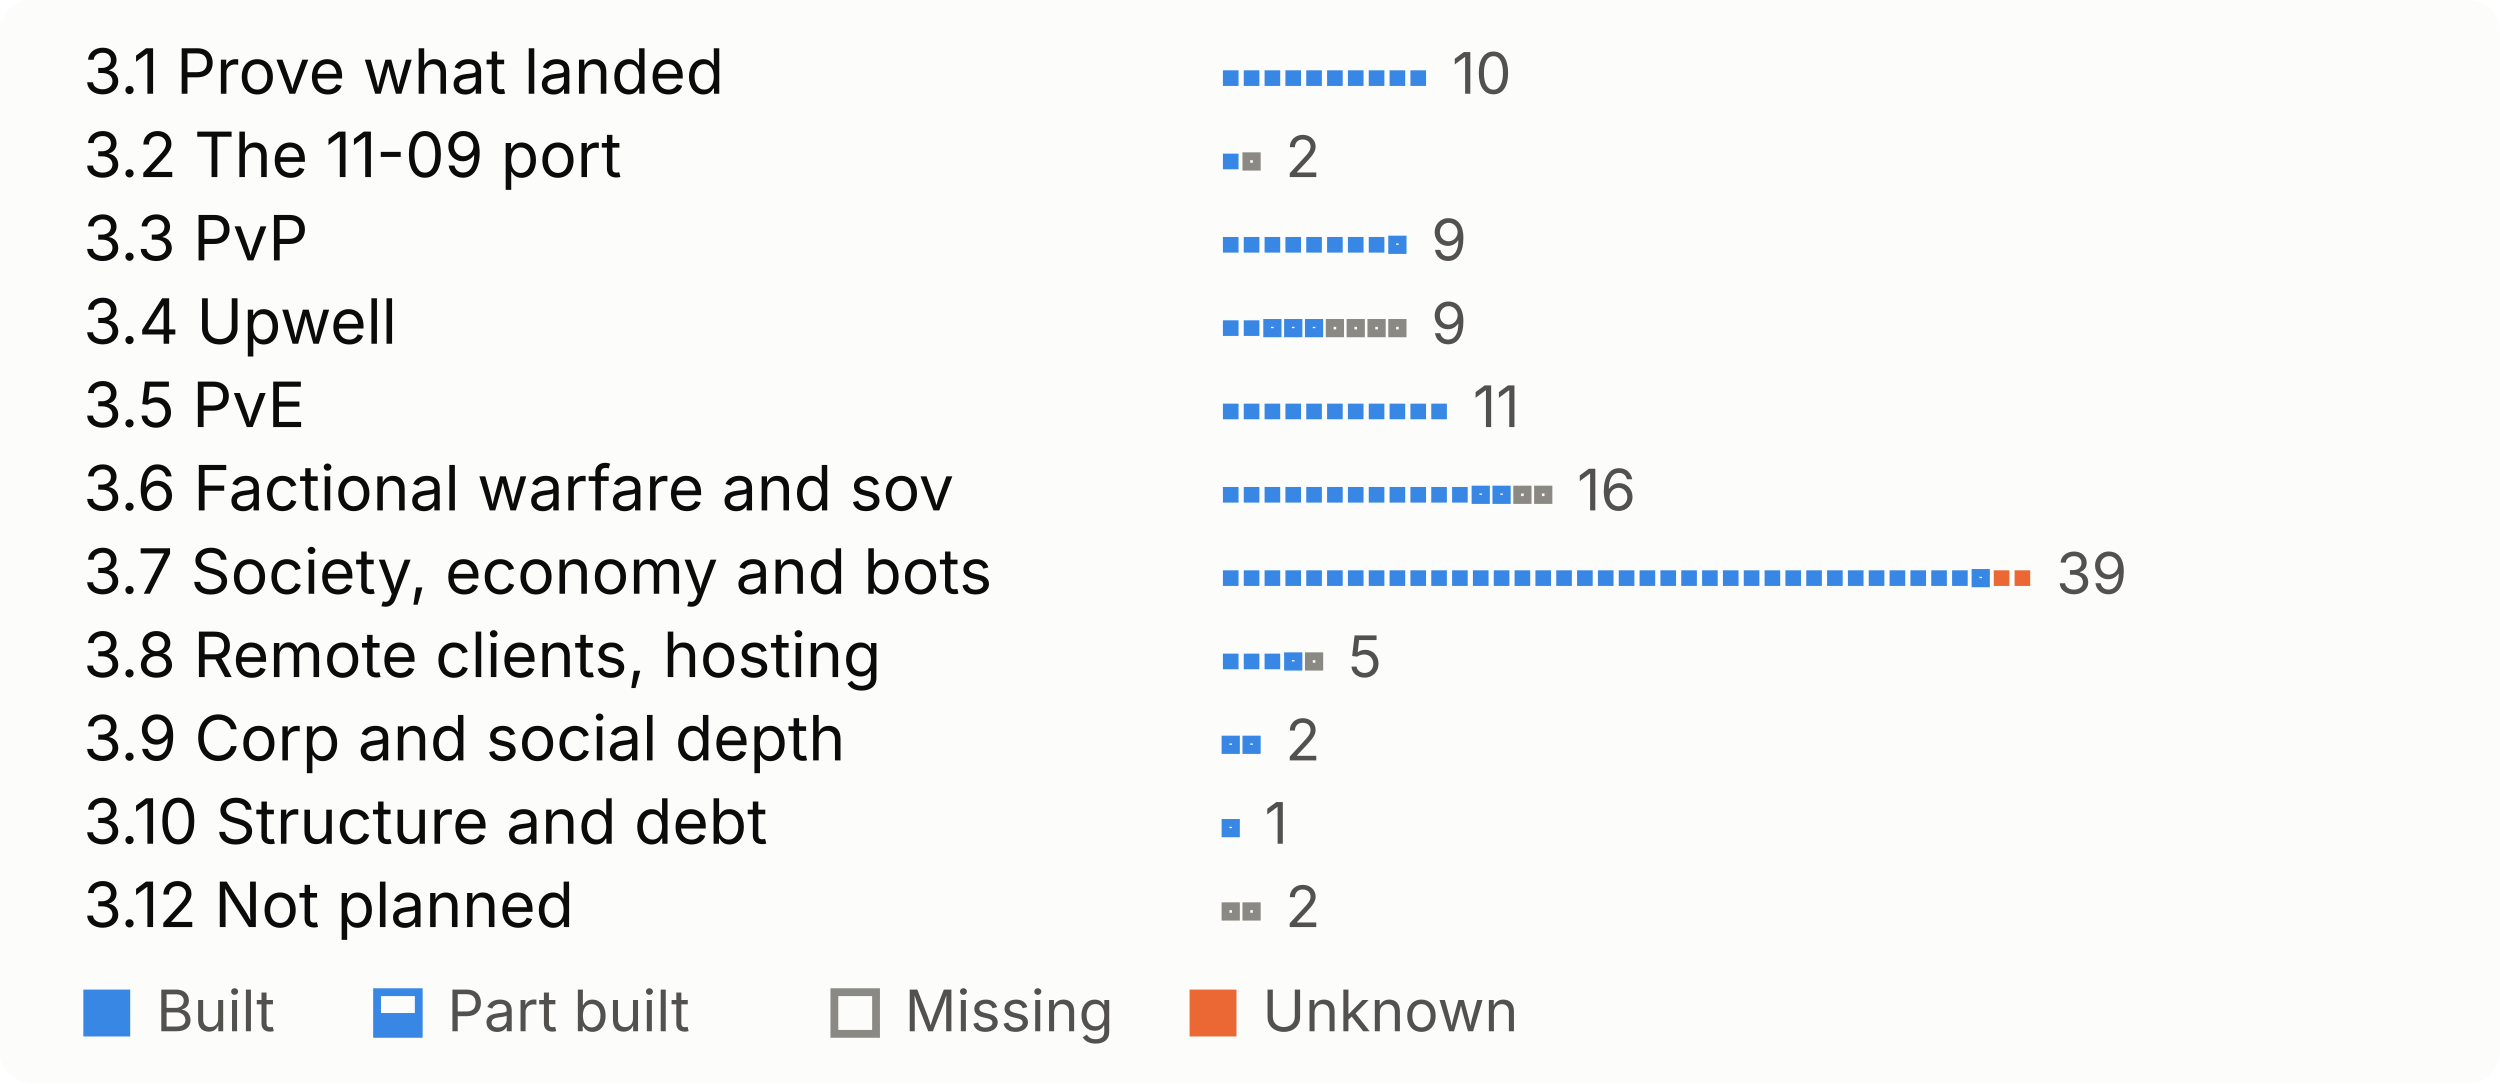
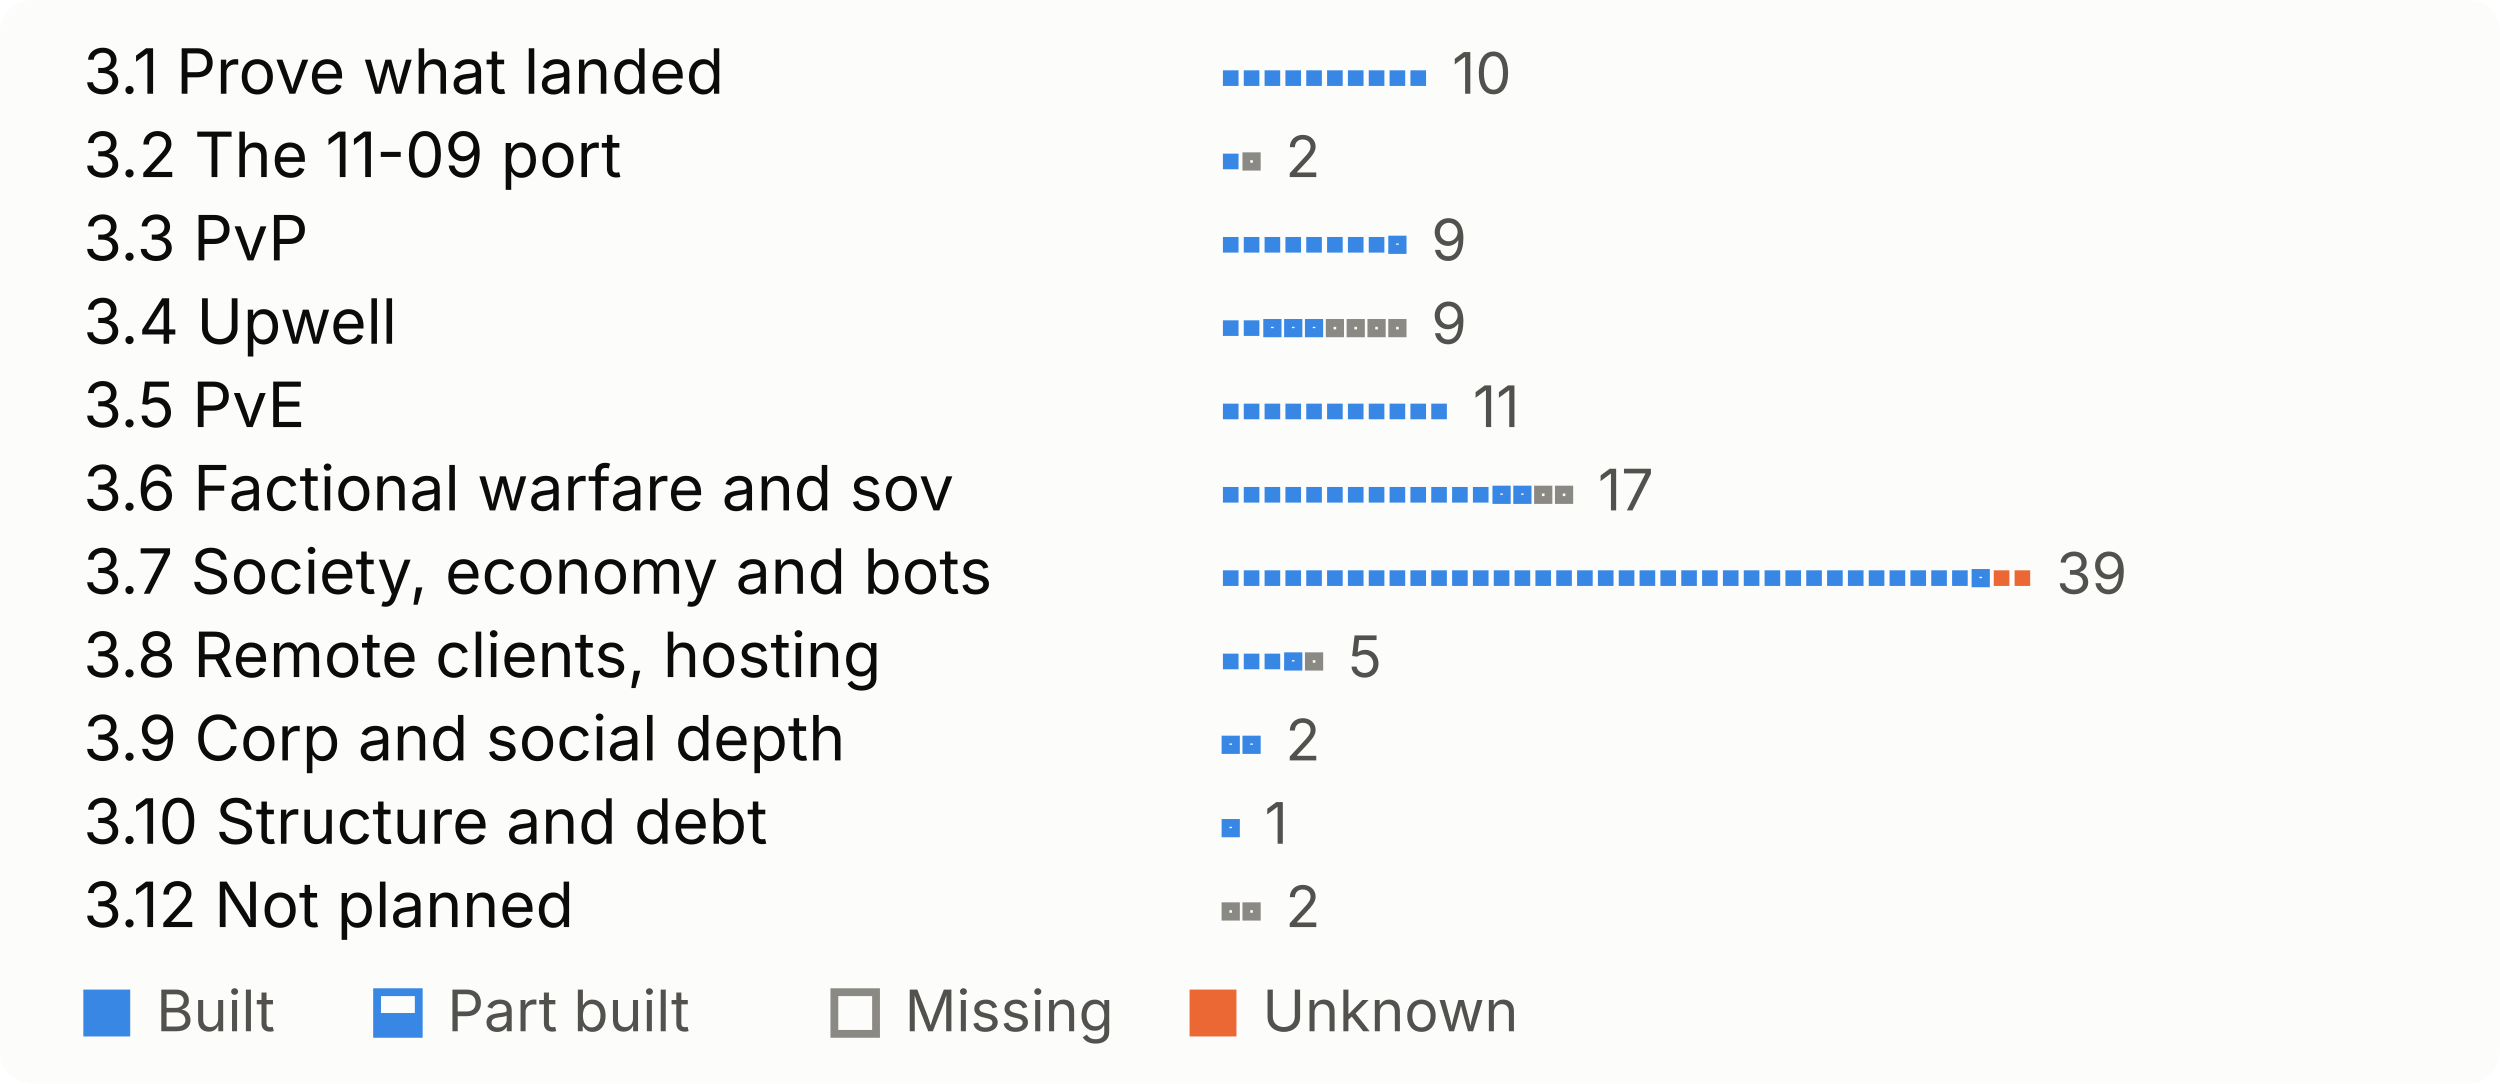
<svg xmlns="http://www.w3.org/2000/svg" width="480" height="208" viewBox="0 0 480 208" role="img" aria-label="What is left, by theme, one mark per open feature">
  <style>
.bg{fill:#fcfcfb}.t{fill:#0b0b0b}.s{fill:#52514e}.rule{fill:#e1e0d9}
.proved{fill:#184f95}.built{fill:#3987e5}.unknown{fill:#eb6834}
.part-o{fill:none;stroke:#3987e5;stroke-width:1.5}.part-f{fill:#3987e5}
.missing{fill:none;stroke:#8a8984;stroke-width:1.5}
.pass{fill:#184f95}.fail{fill:#eb6834}.none{fill:none;stroke:#8a8984;stroke-width:1.5}
@media (prefers-color-scheme:dark){
.bg{fill:#1a1a19}.t{fill:#f0efec}.s{fill:#c3c2b7}.rule{fill:#383835}
.proved{fill:#86b6ef}.built{fill:#3987e5}.unknown{fill:#d95926}
.part-o{stroke:#3987e5}.part-f{fill:#3987e5}
.missing{stroke:#8d8c85}
.pass{fill:#86b6ef}.fail{fill:#d95926}.none{stroke:#8d8c85}
}
text{font-family:system-ui,-apple-system,"Segoe UI",sans-serif;font-size:12px}
.big{font-size:26px;font-weight:600}.b{font-weight:600}.xs{font-size:11px}
</style>
  <rect width="480" height="208" rx="6" class="bg" />
  <text x="16.0" y="18.0" class="t">3.1 Prove what landed</text>
  <rect x="234.8" y="13.5" width="3" height="3" class="built" />
  <rect x="238.8" y="13.5" width="3" height="3" class="built" />
  <rect x="242.8" y="13.5" width="3" height="3" class="built" />
  <rect x="246.8" y="13.5" width="3" height="3" class="built" />
  <rect x="250.8" y="13.5" width="3" height="3" class="built" />
  <rect x="254.8" y="13.5" width="3" height="3" class="built" />
  <rect x="258.8" y="13.5" width="3" height="3" class="built" />
  <rect x="262.8" y="13.5" width="3" height="3" class="built" />
  <rect x="266.8" y="13.5" width="3" height="3" class="built" />
  <rect x="270.8" y="13.5" width="3" height="3" class="built" />
  <text x="278.8" y="18.0" class="s xs">10</text>
  <text x="16.0" y="34.0" class="t">3.2 The 11-09 port</text>
  <rect x="234.8" y="29.5" width="3" height="3" class="built" />
  <rect x="239.3" y="30.0" width="2" height="2" fill="none" class="missing" />
  <text x="246.8" y="34.0" class="s xs">2</text>
  <text x="16.0" y="50.0" class="t">3.3 PvP</text>
  <rect x="234.8" y="45.5" width="3" height="3" class="built" />
  <rect x="238.8" y="45.5" width="3" height="3" class="built" />
  <rect x="242.8" y="45.5" width="3" height="3" class="built" />
  <rect x="246.8" y="45.5" width="3" height="3" class="built" />
  <rect x="250.8" y="45.5" width="3" height="3" class="built" />
  <rect x="254.8" y="45.5" width="3" height="3" class="built" />
  <rect x="258.8" y="45.5" width="3" height="3" class="built" />
  <rect x="262.8" y="45.5" width="3" height="3" class="built" />
  <rect x="267.3" y="46.0" width="2" height="2" fill="none" class="part-o" />
  <rect x="266.8" y="47.0" width="3" height="1.5" class="part-f" />
  <text x="274.8" y="50.0" class="s xs">9</text>
  <text x="16.0" y="66.0" class="t">3.4 Upwell</text>
  <rect x="234.8" y="61.5" width="3" height="3" class="built" />
  <rect x="238.8" y="61.5" width="3" height="3" class="built" />
  <rect x="243.3" y="62.0" width="2" height="2" fill="none" class="part-o" />
  <rect x="242.8" y="63.0" width="3" height="1.5" class="part-f" />
  <rect x="247.3" y="62.0" width="2" height="2" fill="none" class="part-o" />
  <rect x="246.8" y="63.0" width="3" height="1.5" class="part-f" />
  <rect x="251.3" y="62.0" width="2" height="2" fill="none" class="part-o" />
  <rect x="250.8" y="63.0" width="3" height="1.5" class="part-f" />
  <rect x="255.3" y="62.0" width="2" height="2" fill="none" class="missing" />
  <rect x="259.3" y="62.0" width="2" height="2" fill="none" class="missing" />
  <rect x="263.3" y="62.0" width="2" height="2" fill="none" class="missing" />
  <rect x="267.3" y="62.0" width="2" height="2" fill="none" class="missing" />
  <text x="274.8" y="66.0" class="s xs">9</text>
  <text x="16.0" y="82.0" class="t">3.5 PvE</text>
  <rect x="234.8" y="77.5" width="3" height="3" class="built" />
  <rect x="238.8" y="77.5" width="3" height="3" class="built" />
  <rect x="242.8" y="77.5" width="3" height="3" class="built" />
  <rect x="246.8" y="77.5" width="3" height="3" class="built" />
  <rect x="250.8" y="77.5" width="3" height="3" class="built" />
  <rect x="254.8" y="77.5" width="3" height="3" class="built" />
  <rect x="258.8" y="77.5" width="3" height="3" class="built" />
  <rect x="262.8" y="77.5" width="3" height="3" class="built" />
  <rect x="266.8" y="77.5" width="3" height="3" class="built" />
  <rect x="270.8" y="77.5" width="3" height="3" class="built" />
  <rect x="274.8" y="77.5" width="3" height="3" class="built" />
  <text x="282.8" y="82.0" class="s xs">11</text>
  <text x="16.0" y="98.0" class="t">3.6 Factional warfare and sov</text>
  <rect x="234.8" y="93.5" width="3" height="3" class="built" />
  <rect x="238.8" y="93.5" width="3" height="3" class="built" />
  <rect x="242.8" y="93.5" width="3" height="3" class="built" />
  <rect x="246.8" y="93.5" width="3" height="3" class="built" />
  <rect x="250.8" y="93.5" width="3" height="3" class="built" />
  <rect x="254.8" y="93.5" width="3" height="3" class="built" />
  <rect x="258.8" y="93.5" width="3" height="3" class="built" />
  <rect x="262.8" y="93.5" width="3" height="3" class="built" />
  <rect x="266.8" y="93.5" width="3" height="3" class="built" />
  <rect x="270.8" y="93.5" width="3" height="3" class="built" />
  <rect x="274.8" y="93.5" width="3" height="3" class="built" />
  <rect x="278.8" y="93.5" width="3" height="3" class="built" />
-   <rect x="283.3" y="94.0" width="2" height="2" fill="none" class="part-o" />
-   <rect x="282.8" y="95.0" width="3" height="1.5" class="part-f" />
+   <rect x="282.8" y="93.5" width="3" height="3" class="built" />
  <rect x="287.3" y="94.0" width="2" height="2" fill="none" class="part-o" />
  <rect x="286.8" y="95.0" width="3" height="1.5" class="part-f" />
-   <rect x="291.3" y="94.0" width="2" height="2" fill="none" class="missing" />
+   <rect x="291.3" y="94.0" width="2" height="2" fill="none" class="part-o" />
+   <rect x="290.8" y="95.0" width="3" height="1.5" class="part-f" />
  <rect x="295.3" y="94.0" width="2" height="2" fill="none" class="missing" />
-   <text x="302.8" y="98.0" class="s xs">16</text>
+   <rect x="299.3" y="94.0" width="2" height="2" fill="none" class="missing" />
+   <text x="306.8" y="98.0" class="s xs">17</text>
  <text x="16.0" y="114.0" class="t">3.7 Society, economy and bots</text>
  <rect x="234.8" y="109.5" width="3" height="3" class="built" />
  <rect x="238.8" y="109.5" width="3" height="3" class="built" />
  <rect x="242.8" y="109.5" width="3" height="3" class="built" />
  <rect x="246.8" y="109.5" width="3" height="3" class="built" />
  <rect x="250.8" y="109.5" width="3" height="3" class="built" />
  <rect x="254.8" y="109.5" width="3" height="3" class="built" />
  <rect x="258.8" y="109.5" width="3" height="3" class="built" />
  <rect x="262.8" y="109.5" width="3" height="3" class="built" />
  <rect x="266.8" y="109.5" width="3" height="3" class="built" />
  <rect x="270.8" y="109.5" width="3" height="3" class="built" />
  <rect x="274.8" y="109.5" width="3" height="3" class="built" />
  <rect x="278.8" y="109.5" width="3" height="3" class="built" />
  <rect x="282.8" y="109.5" width="3" height="3" class="built" />
  <rect x="286.8" y="109.5" width="3" height="3" class="built" />
  <rect x="290.8" y="109.5" width="3" height="3" class="built" />
  <rect x="294.8" y="109.5" width="3" height="3" class="built" />
  <rect x="298.8" y="109.5" width="3" height="3" class="built" />
  <rect x="302.8" y="109.5" width="3" height="3" class="built" />
  <rect x="306.8" y="109.5" width="3" height="3" class="built" />
  <rect x="310.8" y="109.5" width="3" height="3" class="built" />
  <rect x="314.8" y="109.5" width="3" height="3" class="built" />
  <rect x="318.8" y="109.5" width="3" height="3" class="built" />
  <rect x="322.8" y="109.5" width="3" height="3" class="built" />
  <rect x="326.8" y="109.5" width="3" height="3" class="built" />
  <rect x="330.8" y="109.5" width="3" height="3" class="built" />
  <rect x="334.8" y="109.5" width="3" height="3" class="built" />
  <rect x="338.8" y="109.5" width="3" height="3" class="built" />
  <rect x="342.8" y="109.5" width="3" height="3" class="built" />
  <rect x="346.8" y="109.5" width="3" height="3" class="built" />
  <rect x="350.8" y="109.5" width="3" height="3" class="built" />
  <rect x="354.8" y="109.5" width="3" height="3" class="built" />
  <rect x="358.8" y="109.5" width="3" height="3" class="built" />
  <rect x="362.8" y="109.5" width="3" height="3" class="built" />
  <rect x="366.8" y="109.5" width="3" height="3" class="built" />
  <rect x="370.8" y="109.5" width="3" height="3" class="built" />
  <rect x="374.8" y="109.5" width="3" height="3" class="built" />
  <rect x="379.3" y="110.0" width="2" height="2" fill="none" class="part-o" />
  <rect x="378.8" y="111.0" width="3" height="1.5" class="part-f" />
  <rect x="382.8" y="109.5" width="3" height="3" class="unknown" />
  <rect x="386.8" y="109.5" width="3" height="3" class="unknown" />
  <text x="394.8" y="114.0" class="s xs">39</text>
  <text x="16.0" y="130.0" class="t">3.8 Remote clients, hosting</text>
  <rect x="234.8" y="125.5" width="3" height="3" class="built" />
  <rect x="238.8" y="125.5" width="3" height="3" class="built" />
  <rect x="242.8" y="125.5" width="3" height="3" class="built" />
  <rect x="247.3" y="126.0" width="2" height="2" fill="none" class="part-o" />
  <rect x="246.8" y="127.0" width="3" height="1.5" class="part-f" />
  <rect x="251.3" y="126.0" width="2" height="2" fill="none" class="missing" />
  <text x="258.8" y="130.0" class="s xs">5</text>
  <text x="16.0" y="146.0" class="t">3.9 Corp and social depth</text>
  <rect x="235.3" y="142.0" width="2" height="2" fill="none" class="part-o" />
  <rect x="234.8" y="143.0" width="3" height="1.5" class="part-f" />
  <rect x="239.3" y="142.0" width="2" height="2" fill="none" class="part-o" />
  <rect x="238.8" y="143.0" width="3" height="1.5" class="part-f" />
  <text x="246.8" y="146.0" class="s xs">2</text>
  <text x="16.0" y="162.0" class="t">3.10 Structure and debt</text>
  <rect x="235.3" y="158.0" width="2" height="2" fill="none" class="part-o" />
  <rect x="234.8" y="159.0" width="3" height="1.5" class="part-f" />
  <text x="242.8" y="162.0" class="s xs">1</text>
  <text x="16.0" y="178.0" class="t">3.12 Not planned</text>
  <rect x="235.3" y="174.0" width="2" height="2" fill="none" class="missing" />
  <rect x="239.3" y="174.0" width="2" height="2" fill="none" class="missing" />
  <text x="246.8" y="178.0" class="s xs">2</text>
  <rect x="16.0" y="190.0" width="9" height="9" class="built" />
  <text x="30.0" y="198.0" class="s xs">Built</text>
  <rect x="72.4" y="190.5" width="8" height="8" fill="none" class="part-o" />
  <rect x="71.9" y="194.5" width="9" height="4.5" class="part-f" />
  <text x="85.9" y="198.0" class="s xs">Part built</text>
  <rect x="160.2" y="190.5" width="8" height="8" fill="none" class="missing" />
  <text x="173.7" y="198.0" class="s xs">Missing</text>
  <rect x="228.4" y="190.0" width="9" height="9" class="unknown" />
  <text x="242.4" y="198.0" class="s xs">Unknown</text>
</svg>
